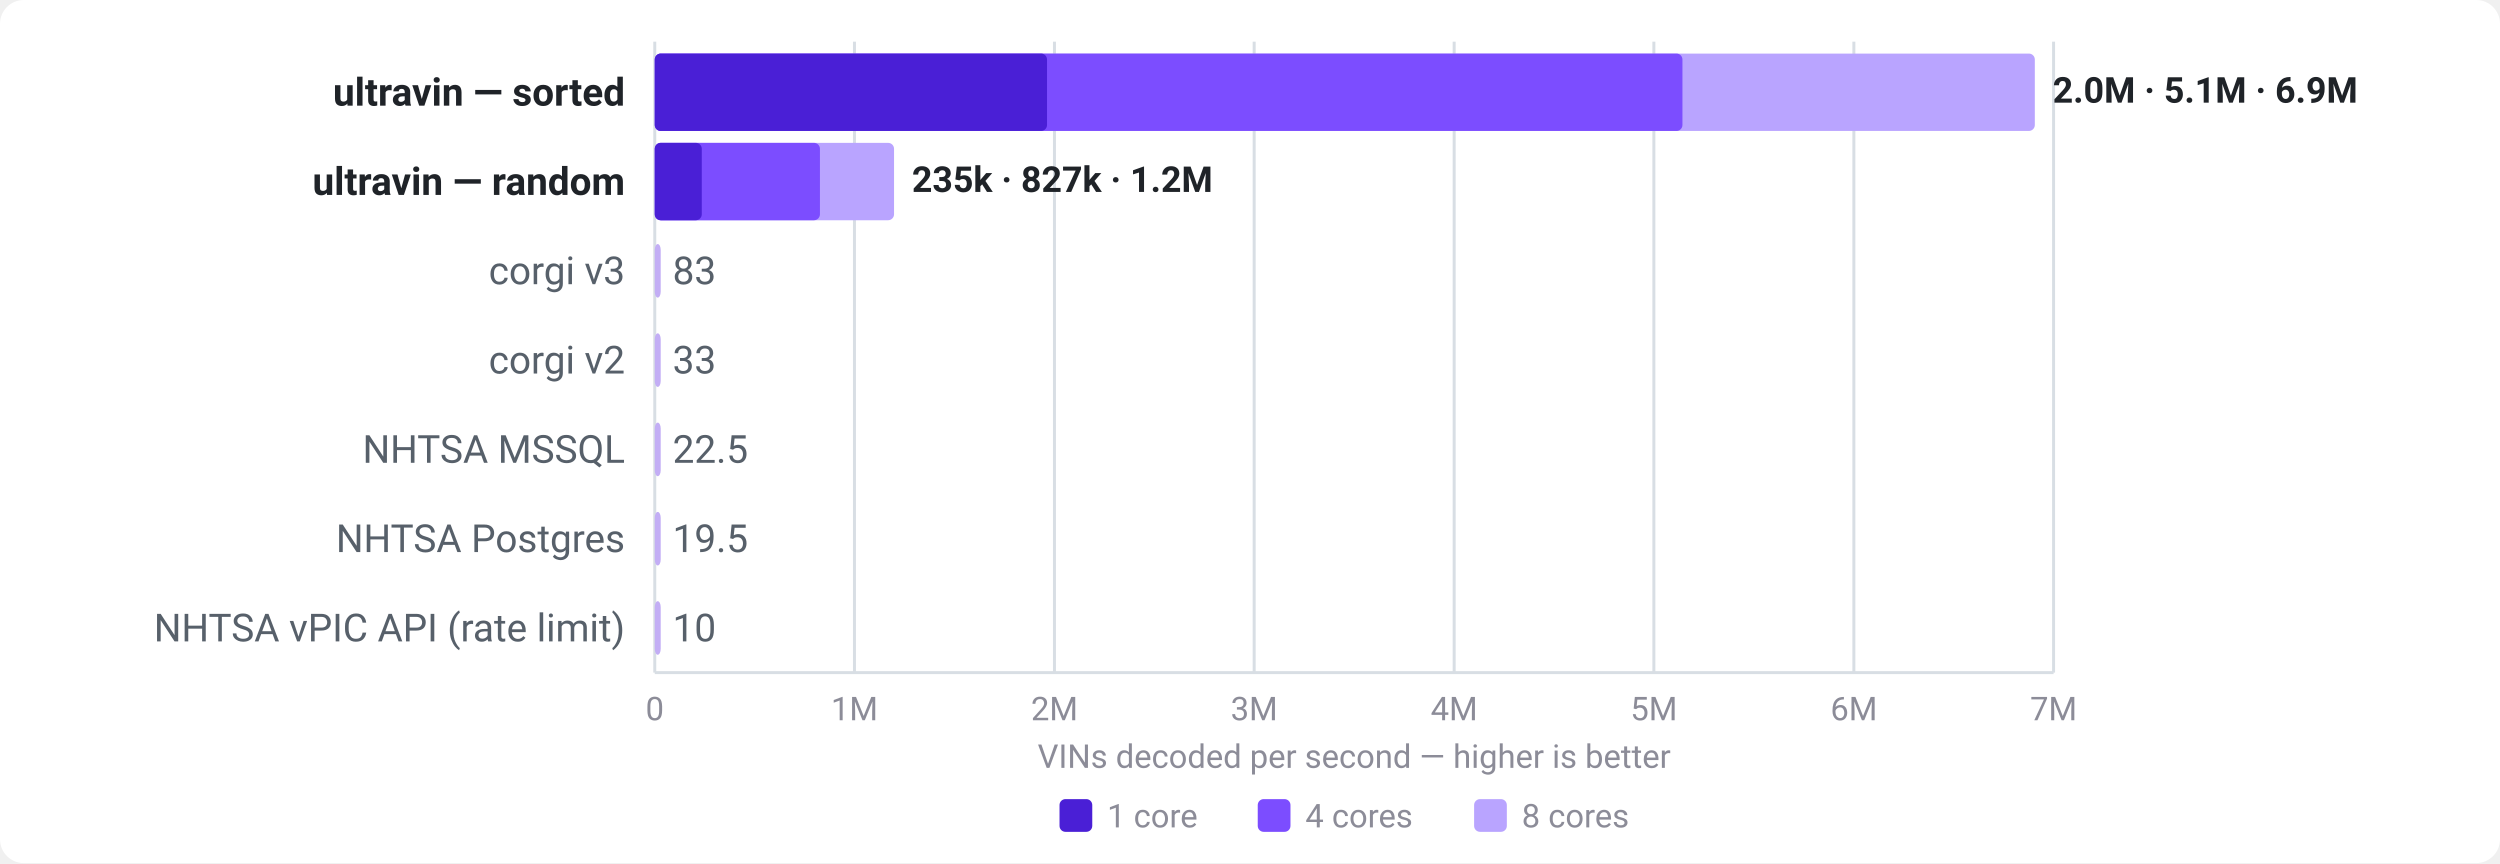
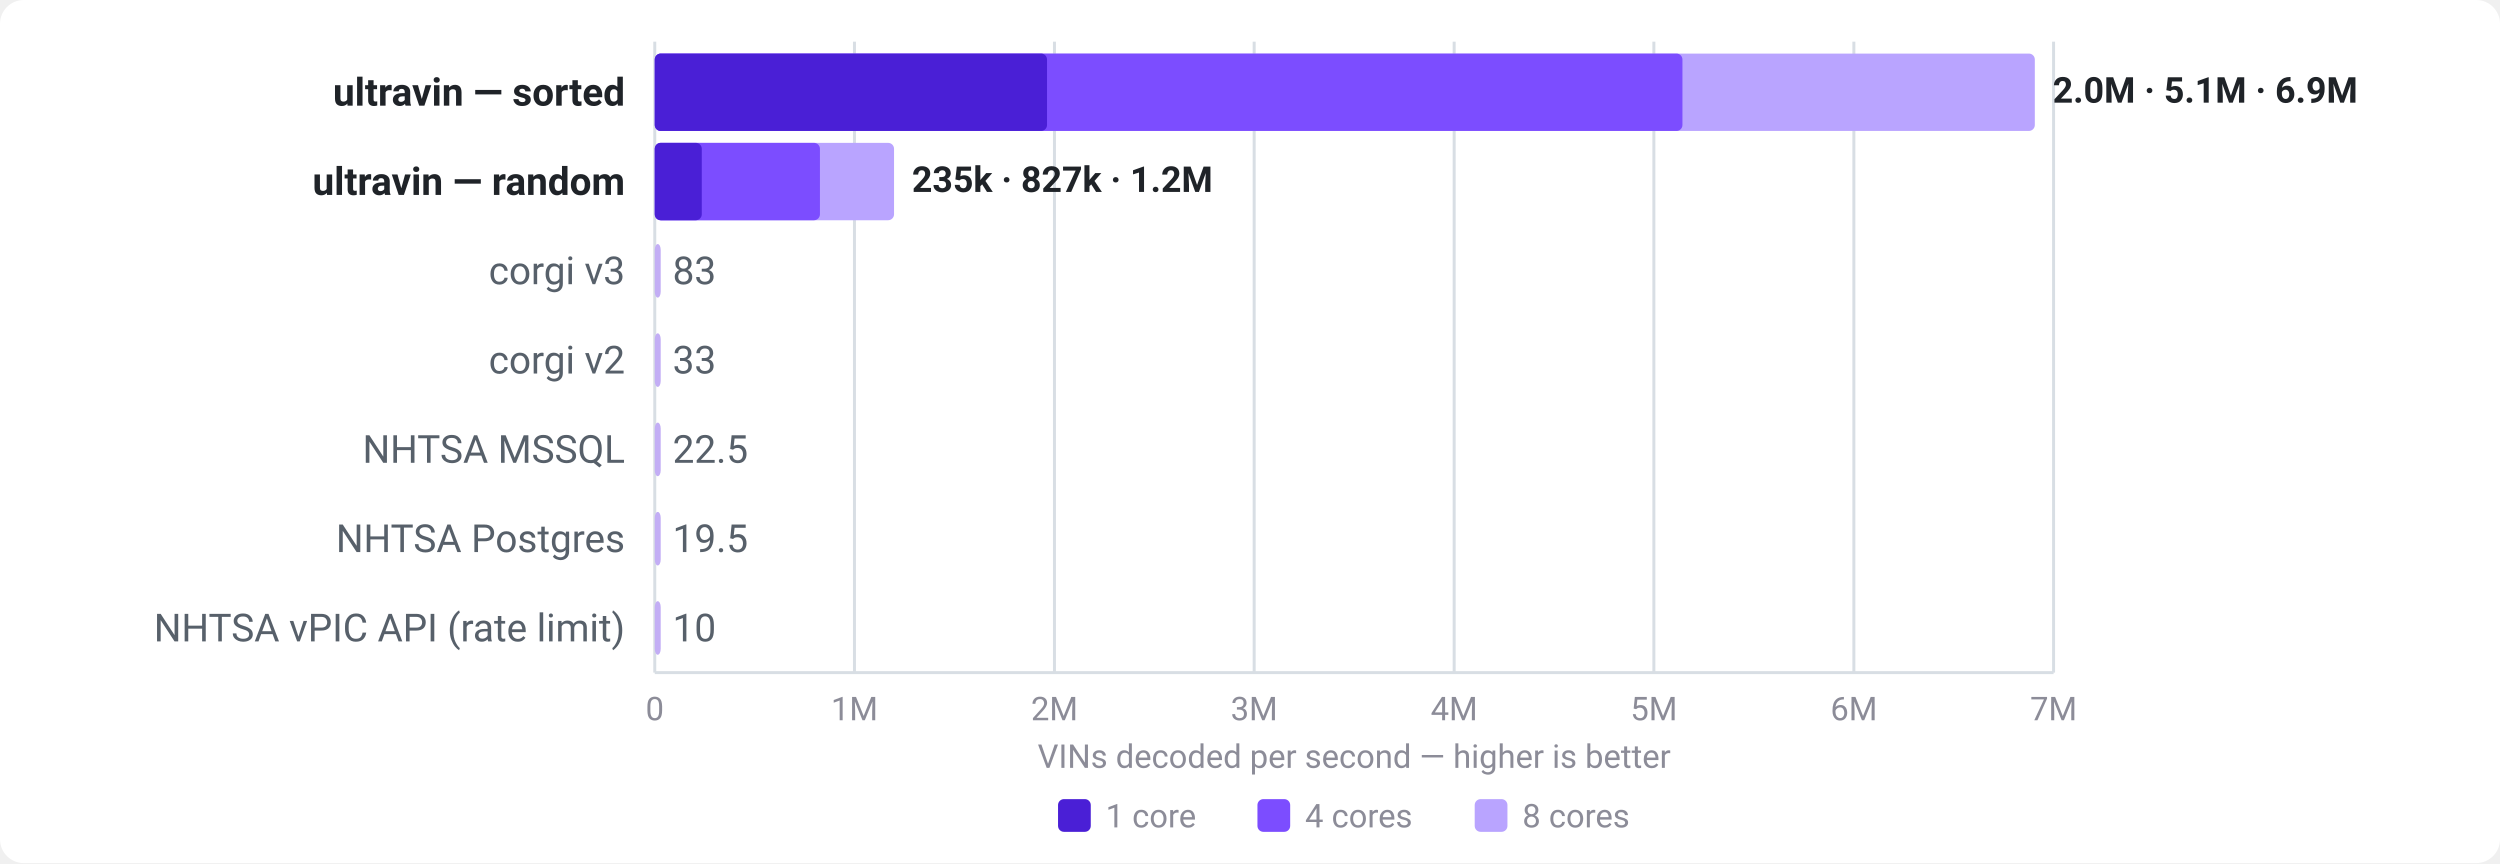
<svg xmlns="http://www.w3.org/2000/svg" viewBox="0 0 840 290" font-family="-apple-system, BlinkMacSystemFont, 'Segoe UI', Roboto, Helvetica, Arial, sans-serif">
  <style>.background{fill:#ffffff}.label{fill:#57606a;font-size:13px}.value{fill:#57606a;font-size:13px}.strong{fill:#1f2328;font-weight:700}.axis{fill:#8c8c98;font-size:11px}.grid{stroke:#d8dee4;stroke-width:1}.bar{fill:#c3aef5}.bar-hi{fill:#7c4dff}.s0{fill:#4a1fd6}.s1{fill:#7c4dff}.s2{fill:#b9a4ff}.s3{fill:#ddd3ff}.on{fill:#ffffff;font-size:11px;font-weight:600}.on2,.on3{fill:#2a1466}.off{fill:#1f2328;font-size:12px;font-weight:600}@media(prefers-color-scheme:dark){.background{fill:#0d1117}.label,.value{fill:#9198a1}.strong,.off{fill:#f0f6fc}.axis{fill:#7d8590}.grid{stroke:#30363d}.bar{fill:#6b5bb0}.bar-hi{fill:#a786ff}.s0{fill:#5b33e0}.s1{fill:#8a63ff}.s2{fill:#b9a4ff}.s3{fill:#ddd3ff}}</style>
  <rect class="background" width="840" height="290" rx="8" />
  <line class="grid" x1="220.0" y1="14" x2="220.0" y2="226" />
  <line class="grid" x1="287.1" y1="14" x2="287.1" y2="226" />
  <line class="grid" x1="354.3" y1="14" x2="354.3" y2="226" />
  <line class="grid" x1="421.4" y1="14" x2="421.4" y2="226" />
  <line class="grid" x1="488.6" y1="14" x2="488.6" y2="226" />
  <line class="grid" x1="555.7" y1="14" x2="555.7" y2="226" />
  <line class="grid" x1="622.9" y1="14" x2="622.9" y2="226" />
  <line class="grid" x1="690.0" y1="14" x2="690.0" y2="226" />
  <text class="label strong" x="210" y="35.5" text-anchor="end">ultravin — sorted</text>
  <rect class="s2" x="220" y="18.0" width="463.7" height="26" rx="2" />
  <rect class="s1" x="220" y="18.0" width="345.3" height="26" rx="2" />
  <rect class="s0" x="220" y="18.0" width="131.8" height="26" rx="2" />
  <text class="off" x="689.7" y="34.5">2.0M · 5.1M · 6.9M</text>
  <text class="label strong" x="210" y="65.5" text-anchor="end">ultravin — random</text>
  <rect class="s2" x="220" y="48.0" width="80.4" height="26" rx="2" />
  <rect class="s1" x="220" y="48.0" width="55.5" height="26" rx="2" />
  <rect class="s0" x="220" y="48.0" width="15.8" height="26" rx="2" />
  <text class="off" x="306.4" y="64.5">235k · 827k · 1.2M</text>
  <text class="label" x="210" y="95.5" text-anchor="end">corgi v3</text>
  <rect class="bar" x="220" y="82.0" width="2.0" height="18" rx="2" />
  <text class="value" x="226.0" y="95.5">83</text>
  <text class="label" x="210" y="125.5" text-anchor="end">corgi v2</text>
  <rect class="bar" x="220" y="112.0" width="2.0" height="18" rx="2" />
  <text class="value" x="226.0" y="125.5">33</text>
  <text class="label" x="210" y="155.5" text-anchor="end">NHTSA MSSQL</text>
  <rect class="bar" x="220" y="142.0" width="2.0" height="18" rx="2" />
  <text class="value" x="226.0" y="155.5">22.5</text>
  <text class="label" x="210" y="185.5" text-anchor="end">NHTSA Postgres</text>
  <rect class="bar" x="220" y="172.0" width="2.0" height="18" rx="2" />
  <text class="value" x="226.0" y="185.5">19.5</text>
  <text class="label" x="210" y="215.5" text-anchor="end">NHTSA vPIC API (rate limit)</text>
  <rect class="bar" x="220" y="202.0" width="2.0" height="18" rx="2" />
  <text class="value" x="226.0" y="215.5">10</text>
  <line class="grid" x1="220" y1="226" x2="690" y2="226" />
  <text class="axis" x="220.0" y="242" text-anchor="middle">0</text>
  <text class="axis" x="287.1" y="242" text-anchor="middle">1M</text>
  <text class="axis" x="354.3" y="242" text-anchor="middle">2M</text>
  <text class="axis" x="421.4" y="242" text-anchor="middle">3M</text>
  <text class="axis" x="488.6" y="242" text-anchor="middle">4M</text>
  <text class="axis" x="555.7" y="242" text-anchor="middle">5M</text>
  <text class="axis" x="622.9" y="242" text-anchor="middle">6M</text>
  <text class="axis" x="690.0" y="242" text-anchor="middle">7M</text>
  <text class="axis" x="455.0" y="258" text-anchor="middle">VINs decoded per second — higher is better</text>
-   <rect class="s0" x="356.0" y="268.5" width="11" height="11" rx="2" />
-   <text class="axis" x="372.0" y="278.0">1 core</text>
-   <rect class="s1" x="422.6" y="268.5" width="11" height="11" rx="2" />
-   <text class="axis" x="438.6" y="278.0">4 cores</text>
-   <rect class="s2" x="495.3" y="268.5" width="11" height="11" rx="2" />
-   <text class="axis" x="511.3" y="278.0">8 cores</text>
+   <rect class="s0" x="355.5" y="268.5" width="11" height="11" rx="2" />
+   <text class="axis" x="371.5" y="278.0">1 core</text>
+   <rect class="s1" x="422.5" y="268.5" width="11" height="11" rx="2" />
+   <text class="axis" x="438.5" y="278.0">4 cores</text>
+   <rect class="s2" x="495.5" y="268.5" width="11" height="11" rx="2" />
+   <text class="axis" x="511.5" y="278.0">8 cores</text>
</svg>
